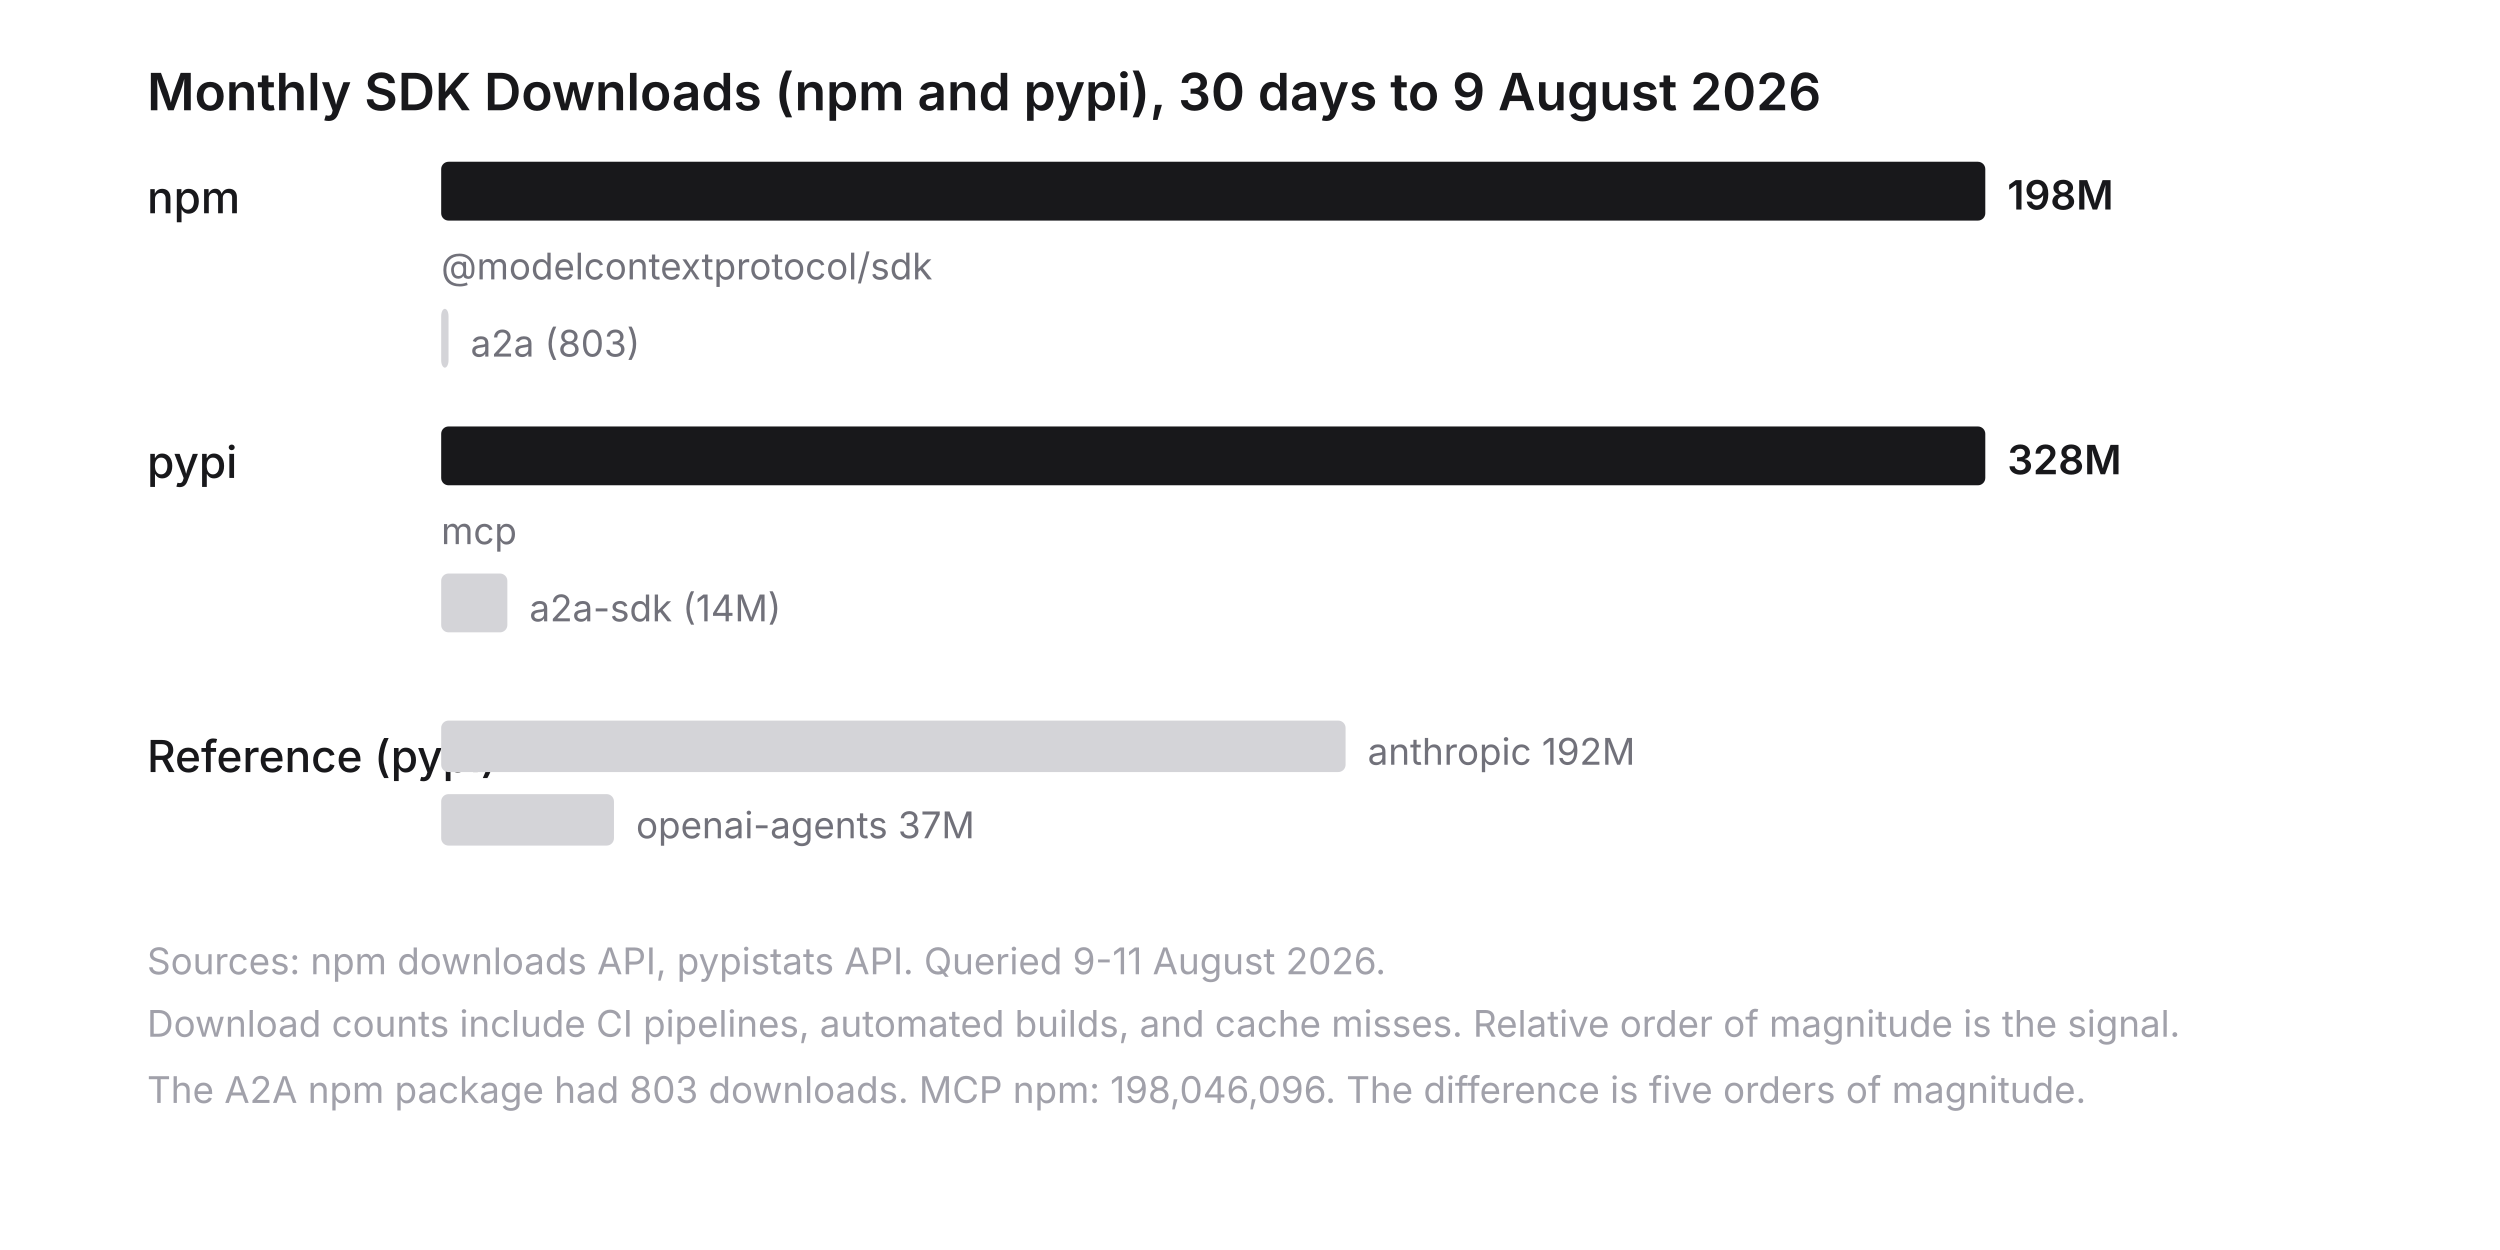
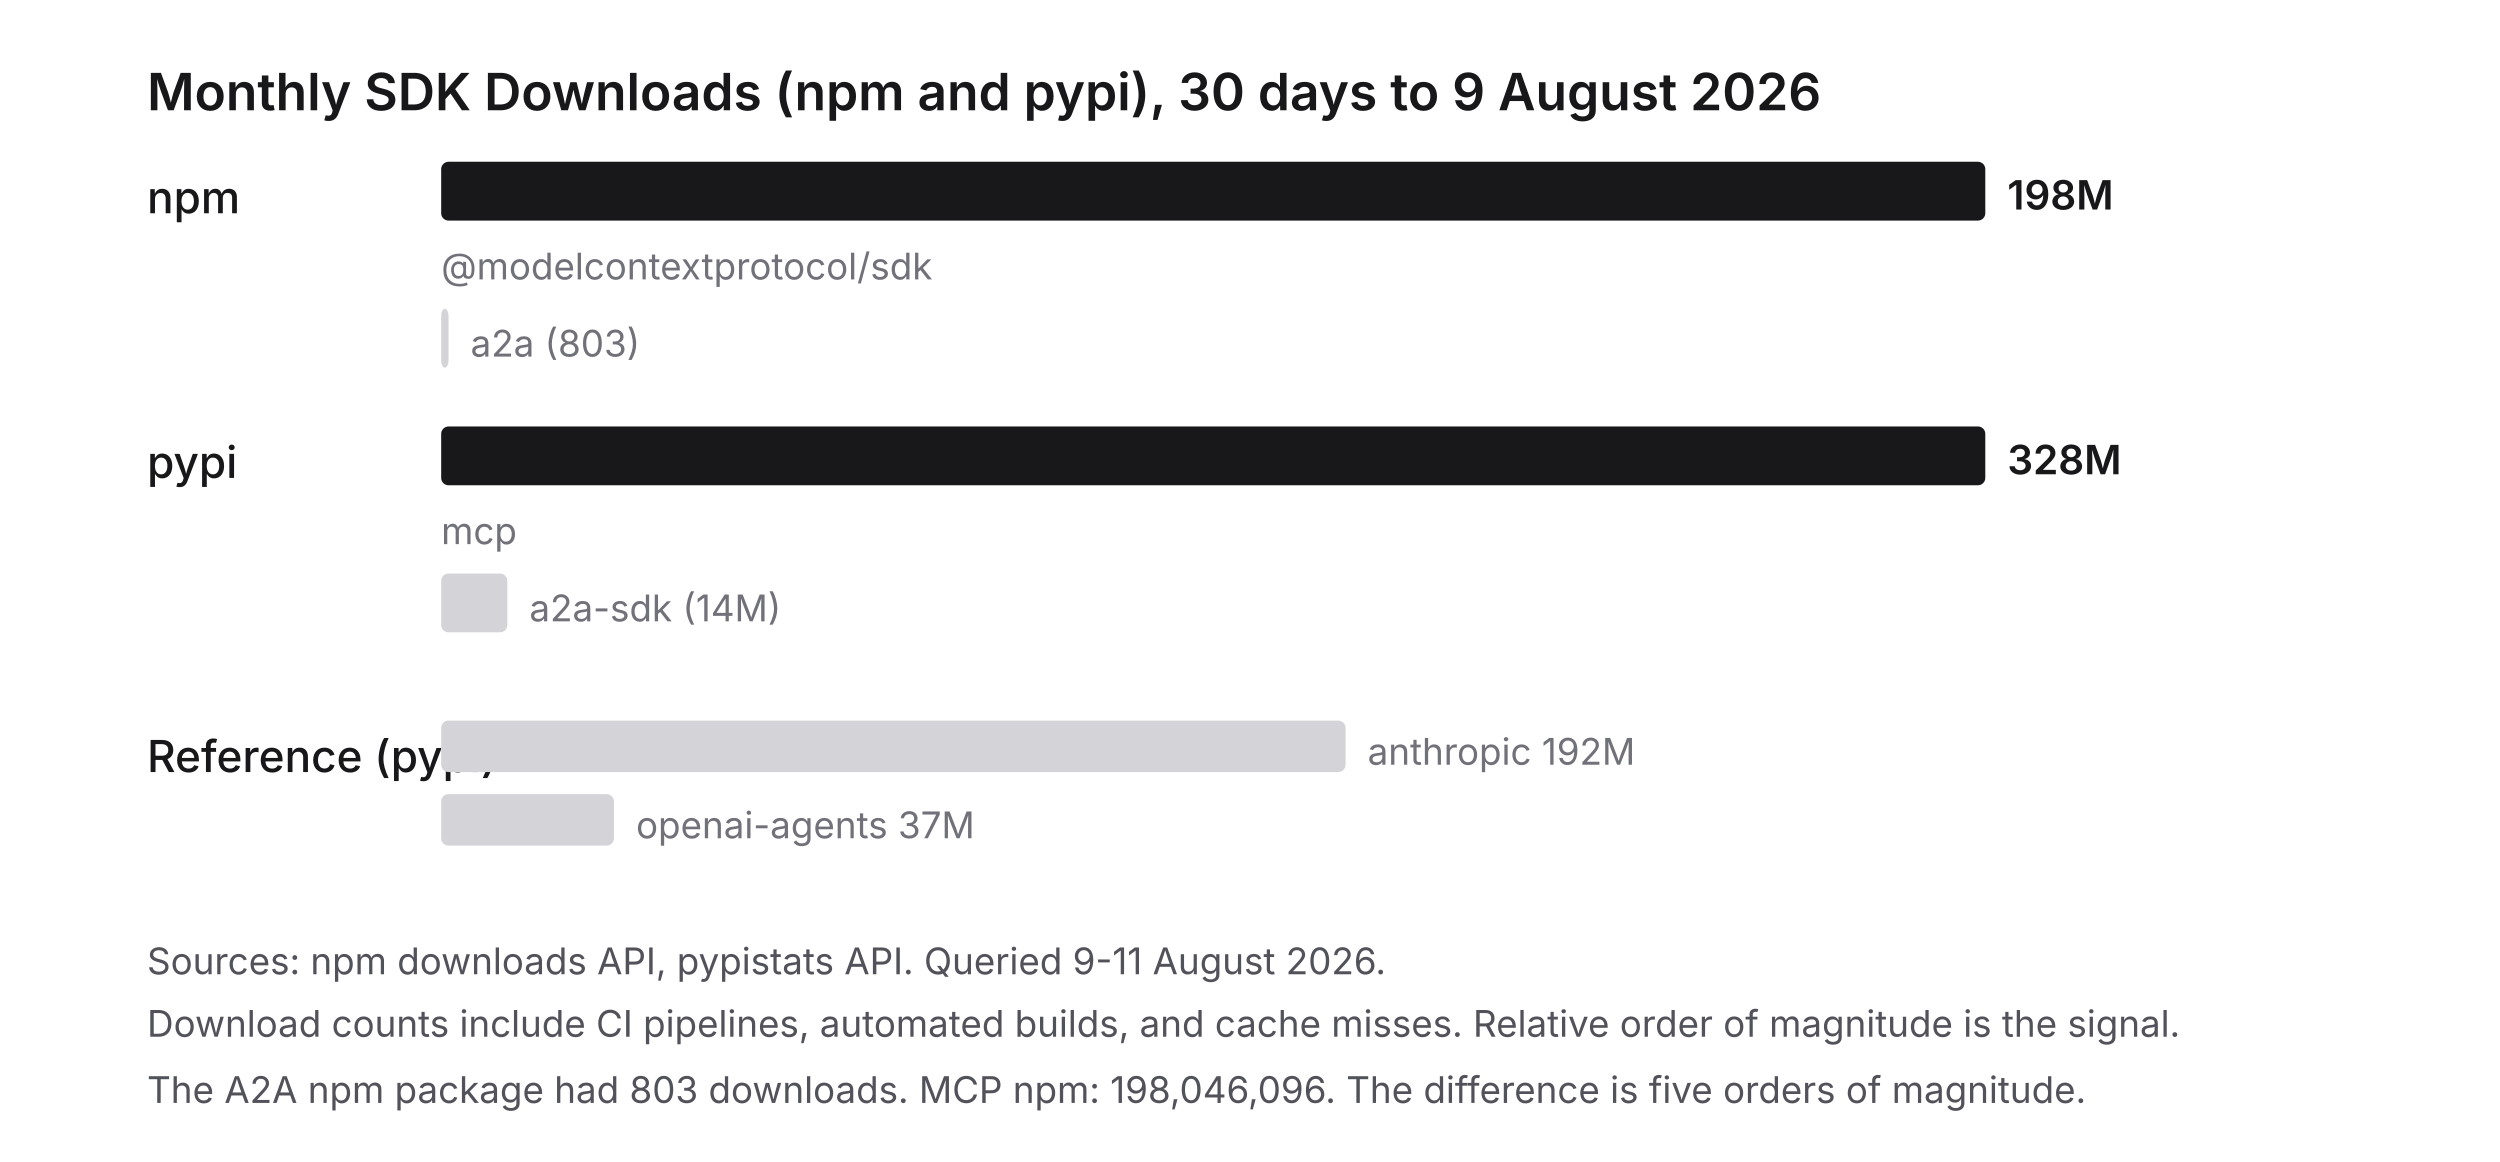
- <svg xmlns="http://www.w3.org/2000/svg" viewBox="0 0 680 340" width="680" height="340">
+ <svg xmlns="http://www.w3.org/2000/svg" viewBox="0 0 680 316" width="680" height="316">
  <style>
    text { font-family: Inter, system-ui, sans-serif; }
    .title { font-size: 14px; font-weight: 600; fill: #18181b; }
    .label { font-size: 12px; fill: #18181b; font-weight: 500; }
    .value { font-size: 11px; fill: #18181b; font-weight: 600; }
    .num { font-size: 10px; fill: #71717a; }
-     .note { font-size: 10px; fill: #a1a1aa; }
+     .note { font-size: 10px; fill: #52525b; }
  </style>
  <text x="40" y="30" class="title">Monthly SDK Downloads (npm and pypi), 30 days to 9 August 2026</text>
  <text x="40" y="58" class="label">npm</text>
  <rect x="120" y="44" width="420" height="16" rx="2" fill="#18181b" />
  <text x="546" y="57" class="value">198M</text>
  <text x="120" y="76" class="num">@modelcontextprotocol/sdk</text>
  <rect x="120" y="84" width="2" height="16" rx="2" fill="#d4d4d8" />
  <text x="128" y="97" class="num">a2a (803)</text>
  <text x="40" y="130" class="label">pypi</text>
  <rect x="120" y="116" width="420" height="16" rx="2" fill="#18181b" />
  <text x="546" y="129" class="value">328M</text>
  <text x="120" y="148" class="num">mcp</text>
  <rect x="120" y="156" width="18" height="16" rx="2" fill="#d4d4d8" />
  <text x="144" y="169" class="num">a2a-sdk (14M)</text>
  <text x="40" y="210" class="label" fill="#71717a">Reference (pypi)</text>
  <rect x="120" y="196" width="246" height="14" rx="2" fill="#d4d4d8" />
  <text x="372" y="208" class="num">anthropic 192M</text>
  <rect x="120" y="216" width="47" height="14" rx="2" fill="#d4d4d8" />
  <text x="173" y="228" class="num">openai-agents 37M</text>
  <text x="40" y="265" class="note">Sources: npm downloads API, pypistats API. Queried 9-11 August 2026.</text>
  <text x="40" y="282" class="note">Download counts include CI pipelines, automated builds, and cache misses. Relative order of magnitude is the signal.</text>
  <text x="40" y="300" class="note">The A2A npm package had 803 downloads. MCP npm: 198,046,096. The difference is five orders of magnitude.</text>
</svg>
